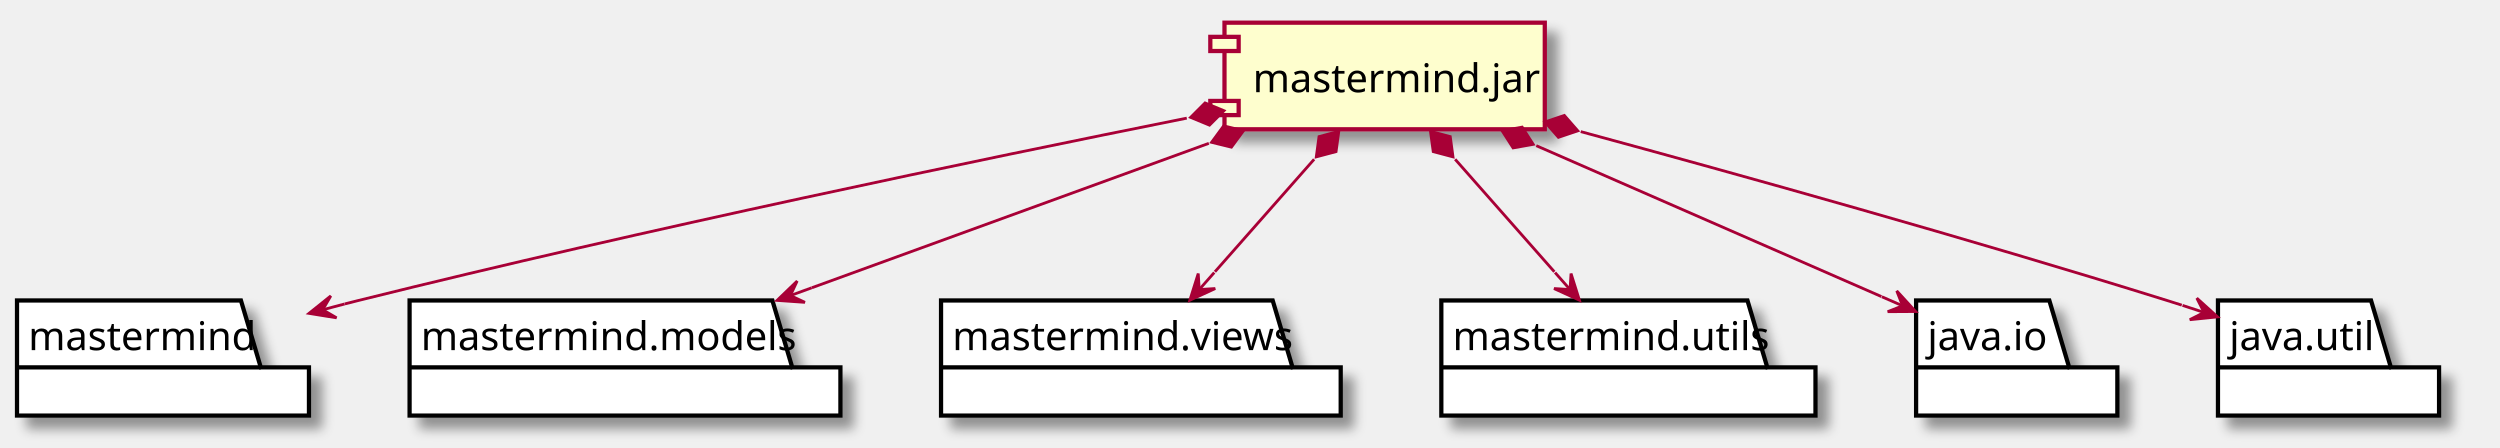
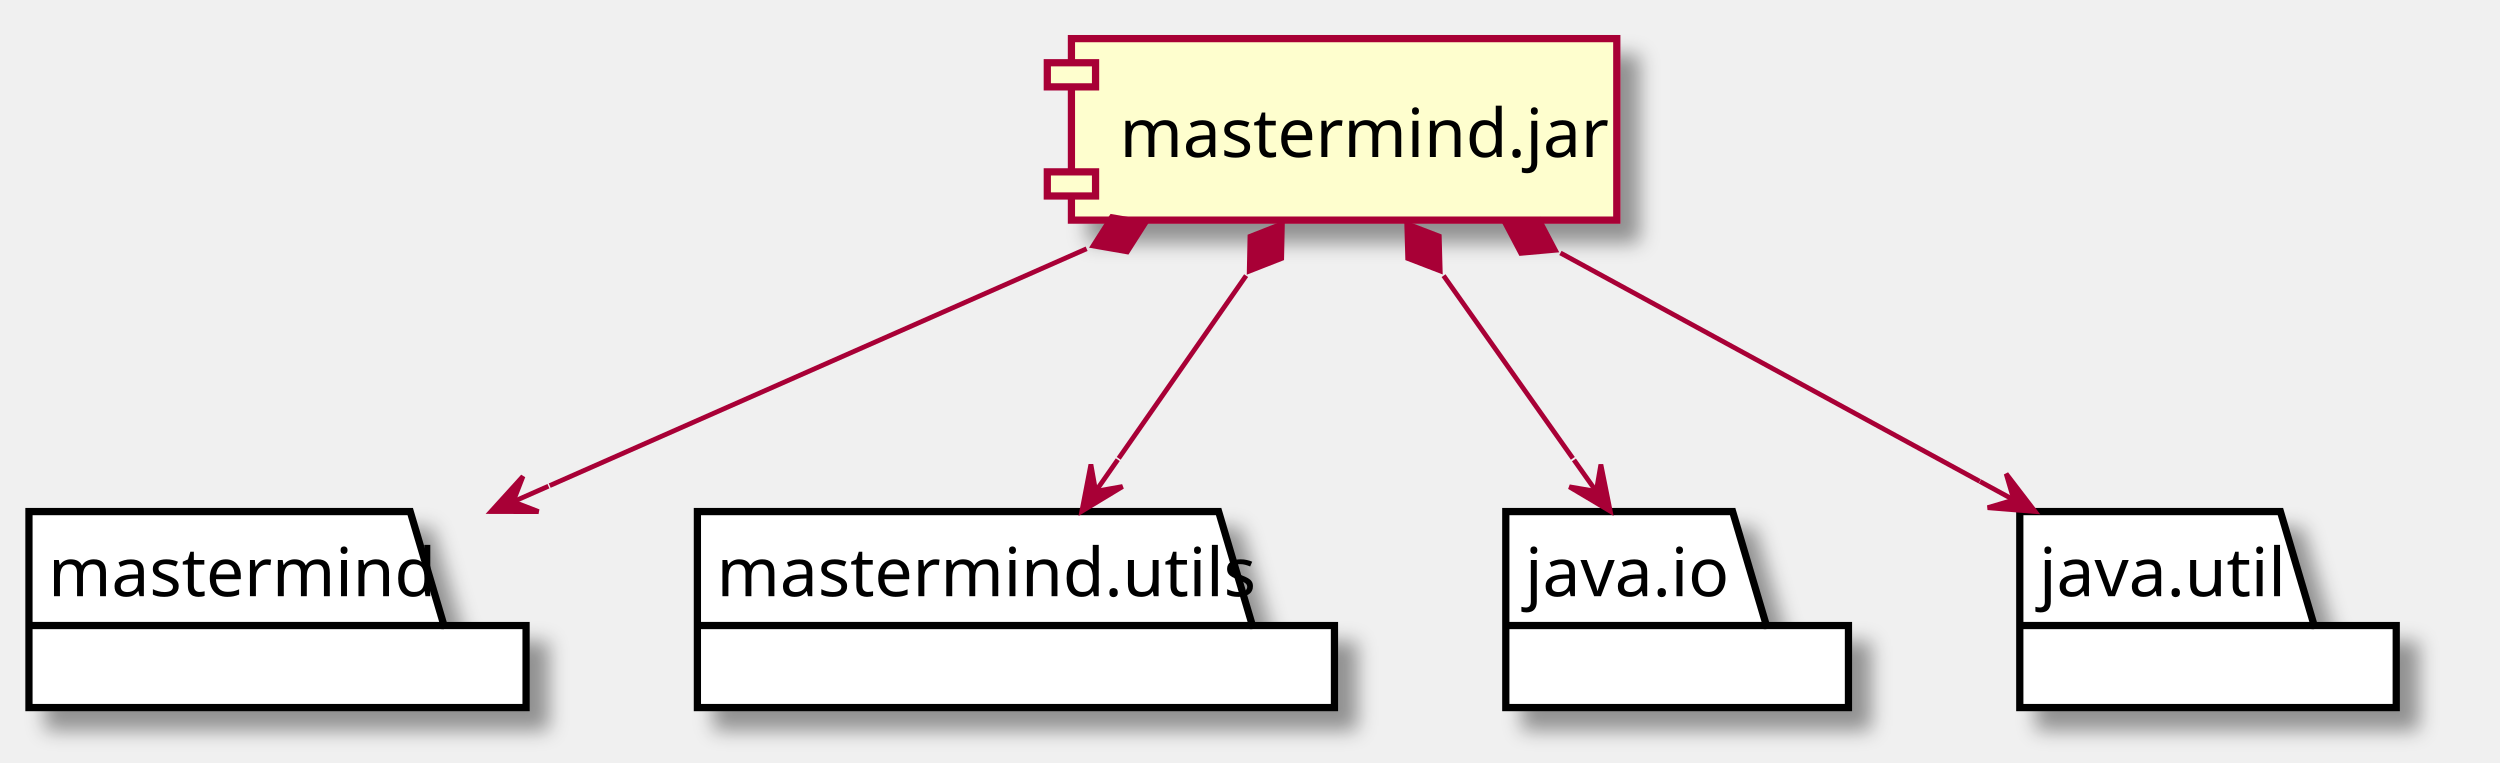
- <svg xmlns="http://www.w3.org/2000/svg" contentScriptType="application/ecmascript" contentStyleType="text/css" height="158px" preserveAspectRatio="none" style="width:882px;height:158px;" version="1.1" viewBox="0 0 882 158" width="882px" zoomAndPan="magnify">
+ <svg xmlns="http://www.w3.org/2000/svg" contentScriptType="application/ecmascript" contentStyleType="text/css" height="158px" preserveAspectRatio="none" style="width:518px;height:158px;" version="1.1" viewBox="0 0 518 158" width="518px" zoomAndPan="magnify">
  <defs>
-     <filter height="300%" id="f15lcjbgfd6xso" width="300%" x="-1" y="-1">
+     <filter height="300%" id="ftx2udq4kunfq" width="300%" x="-1" y="-1">
      <feGaussianBlur result="blurOut" stdDeviation="2.0" />
      <feColorMatrix in="blurOut" result="blurOut2" type="matrix" values="0 0 0 0 0 0 0 0 0 0 0 0 0 0 0 0 0 0 .4 0" />
      <feOffset dx="4.0" dy="4.0" in="blurOut2" result="blurOut3" />
      <feBlend in="SourceGraphic" in2="blurOut3" mode="normal" />
    </filter>
  </defs>
  <g>
-     <polygon fill="#FFFFFF" filter="url(#f15lcjbgfd6xso)" points="6,106,85,106,92,129.609,109,129.609,109,146.609,6,146.609,6,106" style="stroke: #000000; stroke-width: 1.5;" />
+     <polygon fill="#FFFFFF" filter="url(#ftx2udq4kunfq)" points="6,106,85,106,92,129.609,109,129.609,109,146.609,6,146.609,6,106" style="stroke: #000000; stroke-width: 1.5;" />
    <line style="stroke: #000000; stroke-width: 1.5;" x1="6" x2="92" y1="129.609" y2="129.609" />
    <text fill="#000000" font-family="sans-serif" font-size="14" lengthAdjust="spacingAndGlyphs" textLength="73" x="10" y="123.533">mastermind</text>
-     <polygon fill="#FFFFFF" filter="url(#f15lcjbgfd6xso)" points="144.5,106,272.5,106,279.5,129.609,296.5,129.609,296.5,146.609,144.5,146.609,144.5,106" style="stroke: #000000; stroke-width: 1.5;" />
-     <line style="stroke: #000000; stroke-width: 1.5;" x1="144.5" x2="279.5" y1="129.609" y2="129.609" />
-     <text fill="#000000" font-family="sans-serif" font-size="14" lengthAdjust="spacingAndGlyphs" textLength="122" x="148.5" y="123.533">mastermind.models</text>
-     <polygon fill="#FFFFFF" filter="url(#f15lcjbgfd6xso)" points="332,106,449,106,456,129.609,473,129.609,473,146.609,332,146.609,332,106" style="stroke: #000000; stroke-width: 1.5;" />
-     <line style="stroke: #000000; stroke-width: 1.5;" x1="332" x2="456" y1="129.609" y2="129.609" />
-     <text fill="#000000" font-family="sans-serif" font-size="14" lengthAdjust="spacingAndGlyphs" textLength="111" x="336" y="123.533">mastermind.views</text>
-     <polygon fill="#FFFFFF" filter="url(#f15lcjbgfd6xso)" points="508.5,106,616.5,106,623.5,129.609,640.5,129.609,640.5,146.609,508.5,146.609,508.5,106" style="stroke: #000000; stroke-width: 1.5;" />
-     <line style="stroke: #000000; stroke-width: 1.5;" x1="508.5" x2="623.5" y1="129.609" y2="129.609" />
-     <text fill="#000000" font-family="sans-serif" font-size="14" lengthAdjust="spacingAndGlyphs" textLength="102" x="512.5" y="123.533">mastermind.utils</text>
-     <polygon fill="#FFFFFF" filter="url(#f15lcjbgfd6xso)" points="676,106,723,106,730,129.609,747,129.609,747,146.609,676,146.609,676,106" style="stroke: #000000; stroke-width: 1.5;" />
-     <line style="stroke: #000000; stroke-width: 1.5;" x1="676" x2="730" y1="129.609" y2="129.609" />
-     <text fill="#000000" font-family="sans-serif" font-size="14" lengthAdjust="spacingAndGlyphs" textLength="41" x="680" y="123.533">java.io</text>
-     <polygon fill="#FFFFFF" filter="url(#f15lcjbgfd6xso)" points="782.5,106,836.5,106,843.5,129.609,860.5,129.609,860.5,146.609,782.5,146.609,782.5,106" style="stroke: #000000; stroke-width: 1.5;" />
-     <line style="stroke: #000000; stroke-width: 1.5;" x1="782.5" x2="843.5" y1="129.609" y2="129.609" />
-     <text fill="#000000" font-family="sans-serif" font-size="14" lengthAdjust="spacingAndGlyphs" textLength="48" x="786.5" y="123.533">java.util</text>
-     <rect fill="#FEFECE" filter="url(#f15lcjbgfd6xso)" height="37.609" style="stroke: #A80036; stroke-width: 1.5;" width="113" x="432" y="8" />
-     <rect fill="#FEFECE" height="5" style="stroke: #A80036; stroke-width: 1.5;" width="10" x="427" y="13" />
-     <rect fill="#FEFECE" height="5" style="stroke: #A80036; stroke-width: 1.5;" width="10" x="427" y="35.609" />
-     <text fill="#000000" font-family="sans-serif" font-size="14" lengthAdjust="spacingAndGlyphs" textLength="93" x="442" y="32.533">mastermind.jar</text>
-     <path d="M418.695,41.678 C345.572,56.324 227.52,80.869 126.5,106 C124.903,106.397 123.287,106.805 121.659,107.222 " fill="none" id="jar-mastermind" style="stroke: #A80036; stroke-width: 1.0;" />
-     <polygon fill="#A80036" points="109.024,110.555,118.746,112.128,113.859,109.28,116.707,104.392,109.024,110.555" style="stroke: #A80036; stroke-width: 1.0;" />
-     <line style="stroke: #A80036; stroke-width: 1.0;" x1="113.859" x2="121.594" y1="109.28" y2="107.24" />
-     <polygon fill="#A80036" points="431.812,39.06,425.145,36.312,420.044,41.409,426.711,44.157,431.812,39.06" style="stroke: #A80036; stroke-width: 1.0;" />
-     <path d="M426.474,50.566 C384.516,65.83 329.172,85.964 286.419,101.518 " fill="none" id="jar-mastermind.models" style="stroke: #A80036; stroke-width: 1.0;" />
-     <polygon fill="#A80036" points="274.151,105.981,283.976,106.663,278.85,104.272,281.241,99.146,274.151,105.981" style="stroke: #A80036; stroke-width: 1.0;" />
-     <line style="stroke: #A80036; stroke-width: 1.0;" x1="278.85" x2="286.368" y1="104.272" y2="101.537" />
-     <polygon fill="#A80036" points="438.719,46.111,431.713,44.403,427.442,50.213,434.448,51.921,438.719,46.111" style="stroke: #A80036; stroke-width: 1.0;" />
-     <path d="M463.627,56.2 C452.648,68.646 439.739,83.281 428.621,95.886 " fill="none" id="jar-mastermind.views" style="stroke: #A80036; stroke-width: 1.0;" />
-     <polygon fill="#A80036" points="419.784,105.905,428.737,101.801,423.091,102.155,422.737,96.509,419.784,105.905" style="stroke: #A80036; stroke-width: 1.0;" />
-     <line style="stroke: #A80036; stroke-width: 1.0;" x1="423.091" x2="428.384" y1="102.155" y2="96.156" />
-     <polygon fill="#A80036" points="472.324,46.339,465.355,48.193,464.386,55.339,471.355,53.485,472.324,46.339" style="stroke: #A80036; stroke-width: 1.0;" />
-     <path d="M513.373,56.2 C524.352,68.646 537.261,83.281 548.379,95.886 " fill="none" id="jar-mastermind.utils" style="stroke: #A80036; stroke-width: 1.0;" />
-     <polygon fill="#A80036" points="557.216,105.905,554.263,96.509,553.909,102.155,548.263,101.801,557.216,105.905" style="stroke: #A80036; stroke-width: 1.0;" />
-     <line style="stroke: #A80036; stroke-width: 1.0;" x1="553.909" x2="548.616" y1="102.155" y2="96.156" />
-     <polygon fill="#A80036" points="504.676,46.339,505.645,53.485,512.614,55.339,511.645,48.193,504.676,46.339" style="stroke: #A80036; stroke-width: 1.0;" />
-     <path d="M541.999,51.391 C579.074,67.601 628.005,88.994 663.761,104.627 " fill="none" id="jar-java.io" style="stroke: #A80036; stroke-width: 1.0;" />
-     <polygon fill="#A80036" points="675.817,109.899,669.173,102.628,671.236,107.895,665.968,109.958,675.817,109.899" style="stroke: #A80036; stroke-width: 1.0;" />
-     <line style="stroke: #A80036; stroke-width: 1.0;" x1="671.236" x2="663.906" y1="107.895" y2="104.691" />
-     <polygon fill="#A80036" points="529.922,46.111,533.817,52.18,540.917,50.919,537.022,44.85,529.922,46.111" style="stroke: #A80036; stroke-width: 1.0;" />
-     <path d="M557.681,46.434 C613.69,61.626 694.496,84.151 764.5,106 C766.219,106.537 767.965,107.089 769.726,107.653 " fill="none" id="jar-java.util" style="stroke: #A80036; stroke-width: 1.0;" />
-     <polygon fill="#A80036" points="782.344,111.793,775.04,105.186,777.593,110.234,772.545,112.788,782.344,111.793" style="stroke: #A80036; stroke-width: 1.0;" />
-     <line style="stroke: #A80036; stroke-width: 1.0;" x1="777.593" x2="769.991" y1="110.234" y2="107.74" />
-     <polygon fill="#A80036" points="545.06,43.021,549.808,48.448,556.644,46.153,551.896,40.725,545.06,43.021" style="stroke: #A80036; stroke-width: 1.0;" />
+     <polygon fill="#FFFFFF" filter="url(#ftx2udq4kunfq)" points="144.5,106,252.5,106,259.5,129.609,276.5,129.609,276.5,146.609,144.5,146.609,144.5,106" style="stroke: #000000; stroke-width: 1.5;" />
+     <line style="stroke: #000000; stroke-width: 1.5;" x1="144.5" x2="259.5" y1="129.609" y2="129.609" />
+     <text fill="#000000" font-family="sans-serif" font-size="14" lengthAdjust="spacingAndGlyphs" textLength="102" x="148.5" y="123.533">mastermind.utils</text>
+     <polygon fill="#FFFFFF" filter="url(#ftx2udq4kunfq)" points="312,106,359,106,366,129.609,383,129.609,383,146.609,312,146.609,312,106" style="stroke: #000000; stroke-width: 1.5;" />
+     <line style="stroke: #000000; stroke-width: 1.5;" x1="312" x2="366" y1="129.609" y2="129.609" />
+     <text fill="#000000" font-family="sans-serif" font-size="14" lengthAdjust="spacingAndGlyphs" textLength="41" x="316" y="123.533">java.io</text>
+     <polygon fill="#FFFFFF" filter="url(#ftx2udq4kunfq)" points="418.5,106,472.5,106,479.5,129.609,496.5,129.609,496.5,146.609,418.5,146.609,418.5,106" style="stroke: #000000; stroke-width: 1.5;" />
+     <line style="stroke: #000000; stroke-width: 1.5;" x1="418.5" x2="479.5" y1="129.609" y2="129.609" />
+     <text fill="#000000" font-family="sans-serif" font-size="14" lengthAdjust="spacingAndGlyphs" textLength="48" x="422.5" y="123.533">java.util</text>
+     <rect fill="#FEFECE" filter="url(#ftx2udq4kunfq)" height="37.609" style="stroke: #A80036; stroke-width: 1.5;" width="113" x="222" y="8" />
+     <rect fill="#FEFECE" height="5" style="stroke: #A80036; stroke-width: 1.5;" width="10" x="217" y="13" />
+     <rect fill="#FEFECE" height="5" style="stroke: #A80036; stroke-width: 1.5;" width="10" x="217" y="35.609" />
+     <text fill="#000000" font-family="sans-serif" font-size="14" lengthAdjust="spacingAndGlyphs" textLength="93" x="232" y="32.533">mastermind.jar</text>
+     <path d="M225.148,51.538 C191.504,66.381 148.107,85.526 113.896,100.62 " fill="none" id="jar-mastermind" style="stroke: #A80036; stroke-width: 1.0;" />
+     <polygon fill="#A80036" points="101.742,105.981,111.591,106.008,106.317,103.963,108.362,98.689,101.742,105.981" style="stroke: #A80036; stroke-width: 1.0;" />
+     <line style="stroke: #A80036; stroke-width: 1.0;" x1="106.317" x2="113.636" y1="103.963" y2="100.734" />
+     <polygon fill="#A80036" points="237.45,46.111,230.346,44.873,226.471,50.955,233.575,52.193,237.45,46.111" style="stroke: #A80036; stroke-width: 1.0;" />
+     <path d="M258.195,57.114 C249.866,69.056 240.22,82.886 231.792,94.972 " fill="none" id="jar-mastermind.utils" style="stroke: #A80036; stroke-width: 1.0;" />
+     <polygon fill="#A80036" points="224.166,105.905,232.595,100.811,227.026,101.804,226.034,96.235,224.166,105.905" style="stroke: #A80036; stroke-width: 1.0;" />
+     <line style="stroke: #A80036; stroke-width: 1.0;" x1="227.026" x2="231.603" y1="101.804" y2="95.242" />
+     <polygon fill="#A80036" points="265.71,46.339,258.997,48.972,258.845,56.182,265.559,53.548,265.71,46.339" style="stroke: #A80036; stroke-width: 1.0;" />
+     <path d="M299.104,57.114 C307.555,69.056 317.343,82.886 325.895,94.972 " fill="none" id="jar-java.io" style="stroke: #A80036; stroke-width: 1.0;" />
+     <polygon fill="#A80036" points="333.633,105.905,331.699,96.248,330.745,101.824,325.169,100.869,333.633,105.905" style="stroke: #A80036; stroke-width: 1.0;" />
+     <line style="stroke: #A80036; stroke-width: 1.0;" x1="330.745" x2="326.123" y1="101.824" y2="95.293" />
+     <polygon fill="#A80036" points="291.478,46.339,291.679,53.547,298.41,56.134,298.209,48.926,291.478,46.339" style="stroke: #A80036; stroke-width: 1.0;" />
+     <path d="M323.318,52.412 C349.798,66.835 383.298,85.082 410.2,99.736 " fill="none" id="jar-java.util" style="stroke: #A80036; stroke-width: 1.0;" />
+     <polygon fill="#A80036" points="421.666,105.981,415.676,98.164,417.275,103.59,411.849,105.189,421.666,105.981" style="stroke: #A80036; stroke-width: 1.0;" />
+     <line style="stroke: #A80036; stroke-width: 1.0;" x1="417.275" x2="410.25" y1="103.59" y2="99.763" />
+     <polygon fill="#A80036" points="311.749,46.111,315.105,52.494,322.287,51.851,318.931,45.468,311.749,46.111" style="stroke: #A80036; stroke-width: 1.0;" />
  </g>
</svg>
